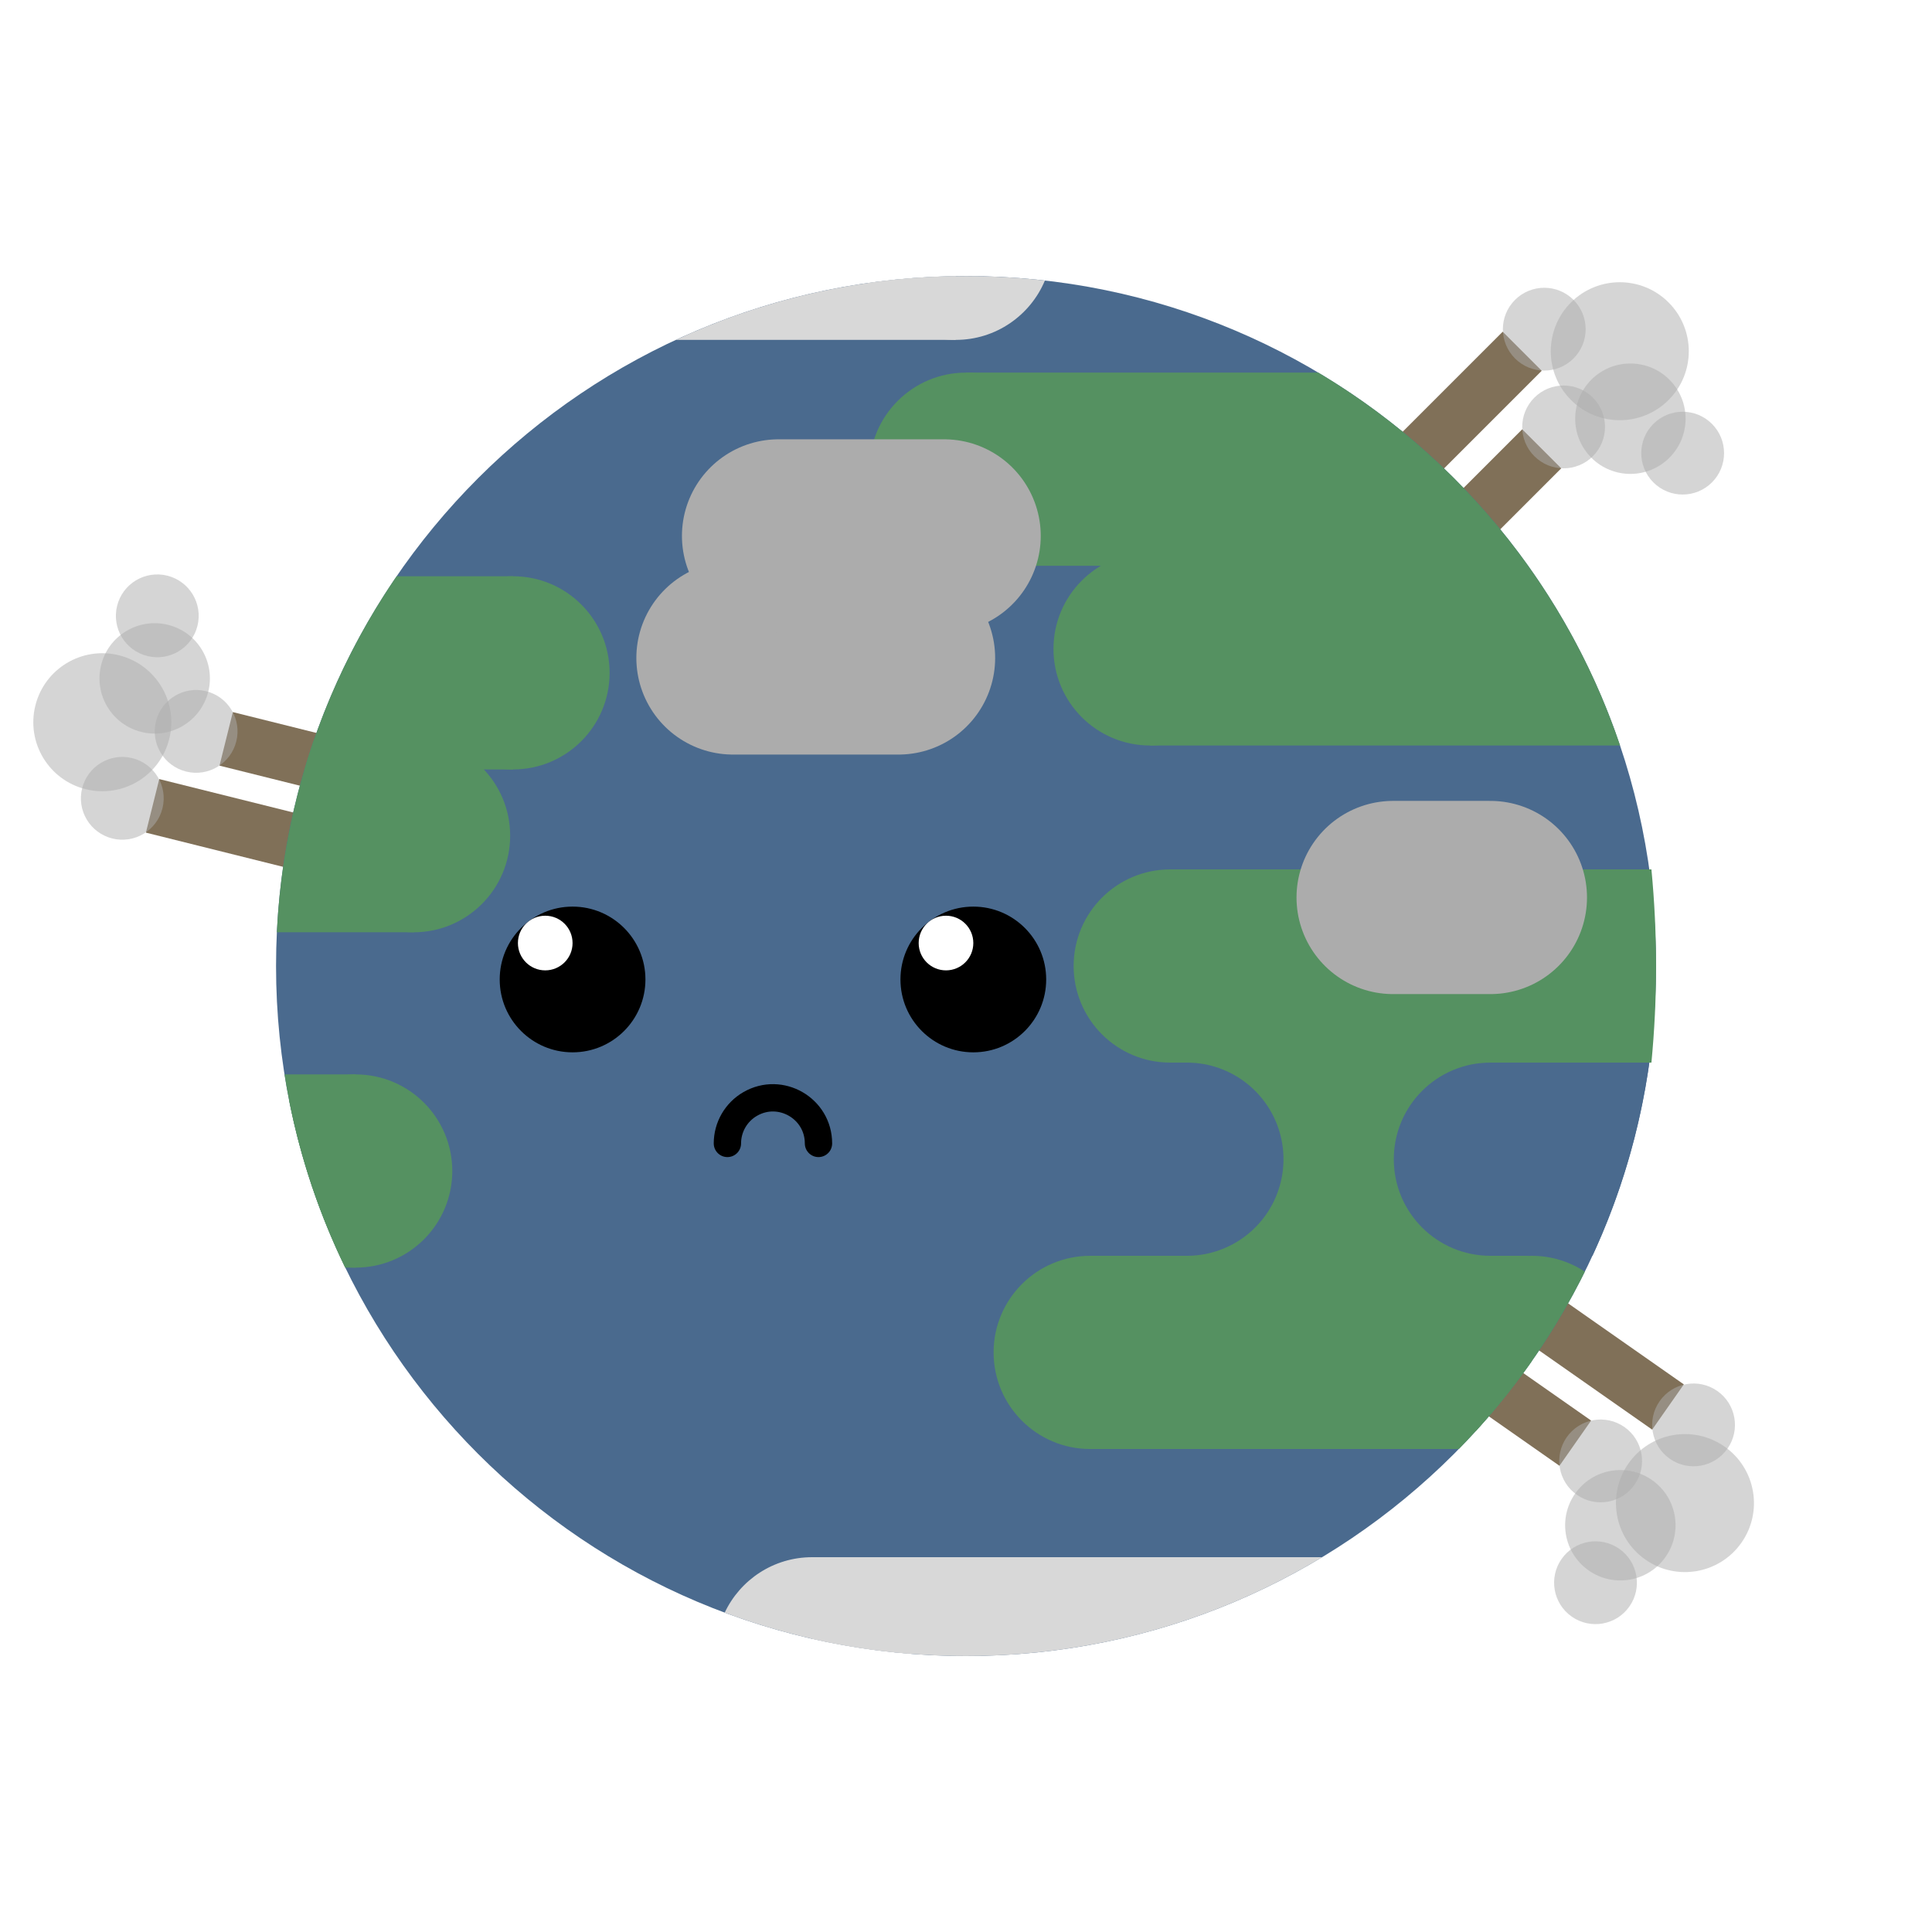
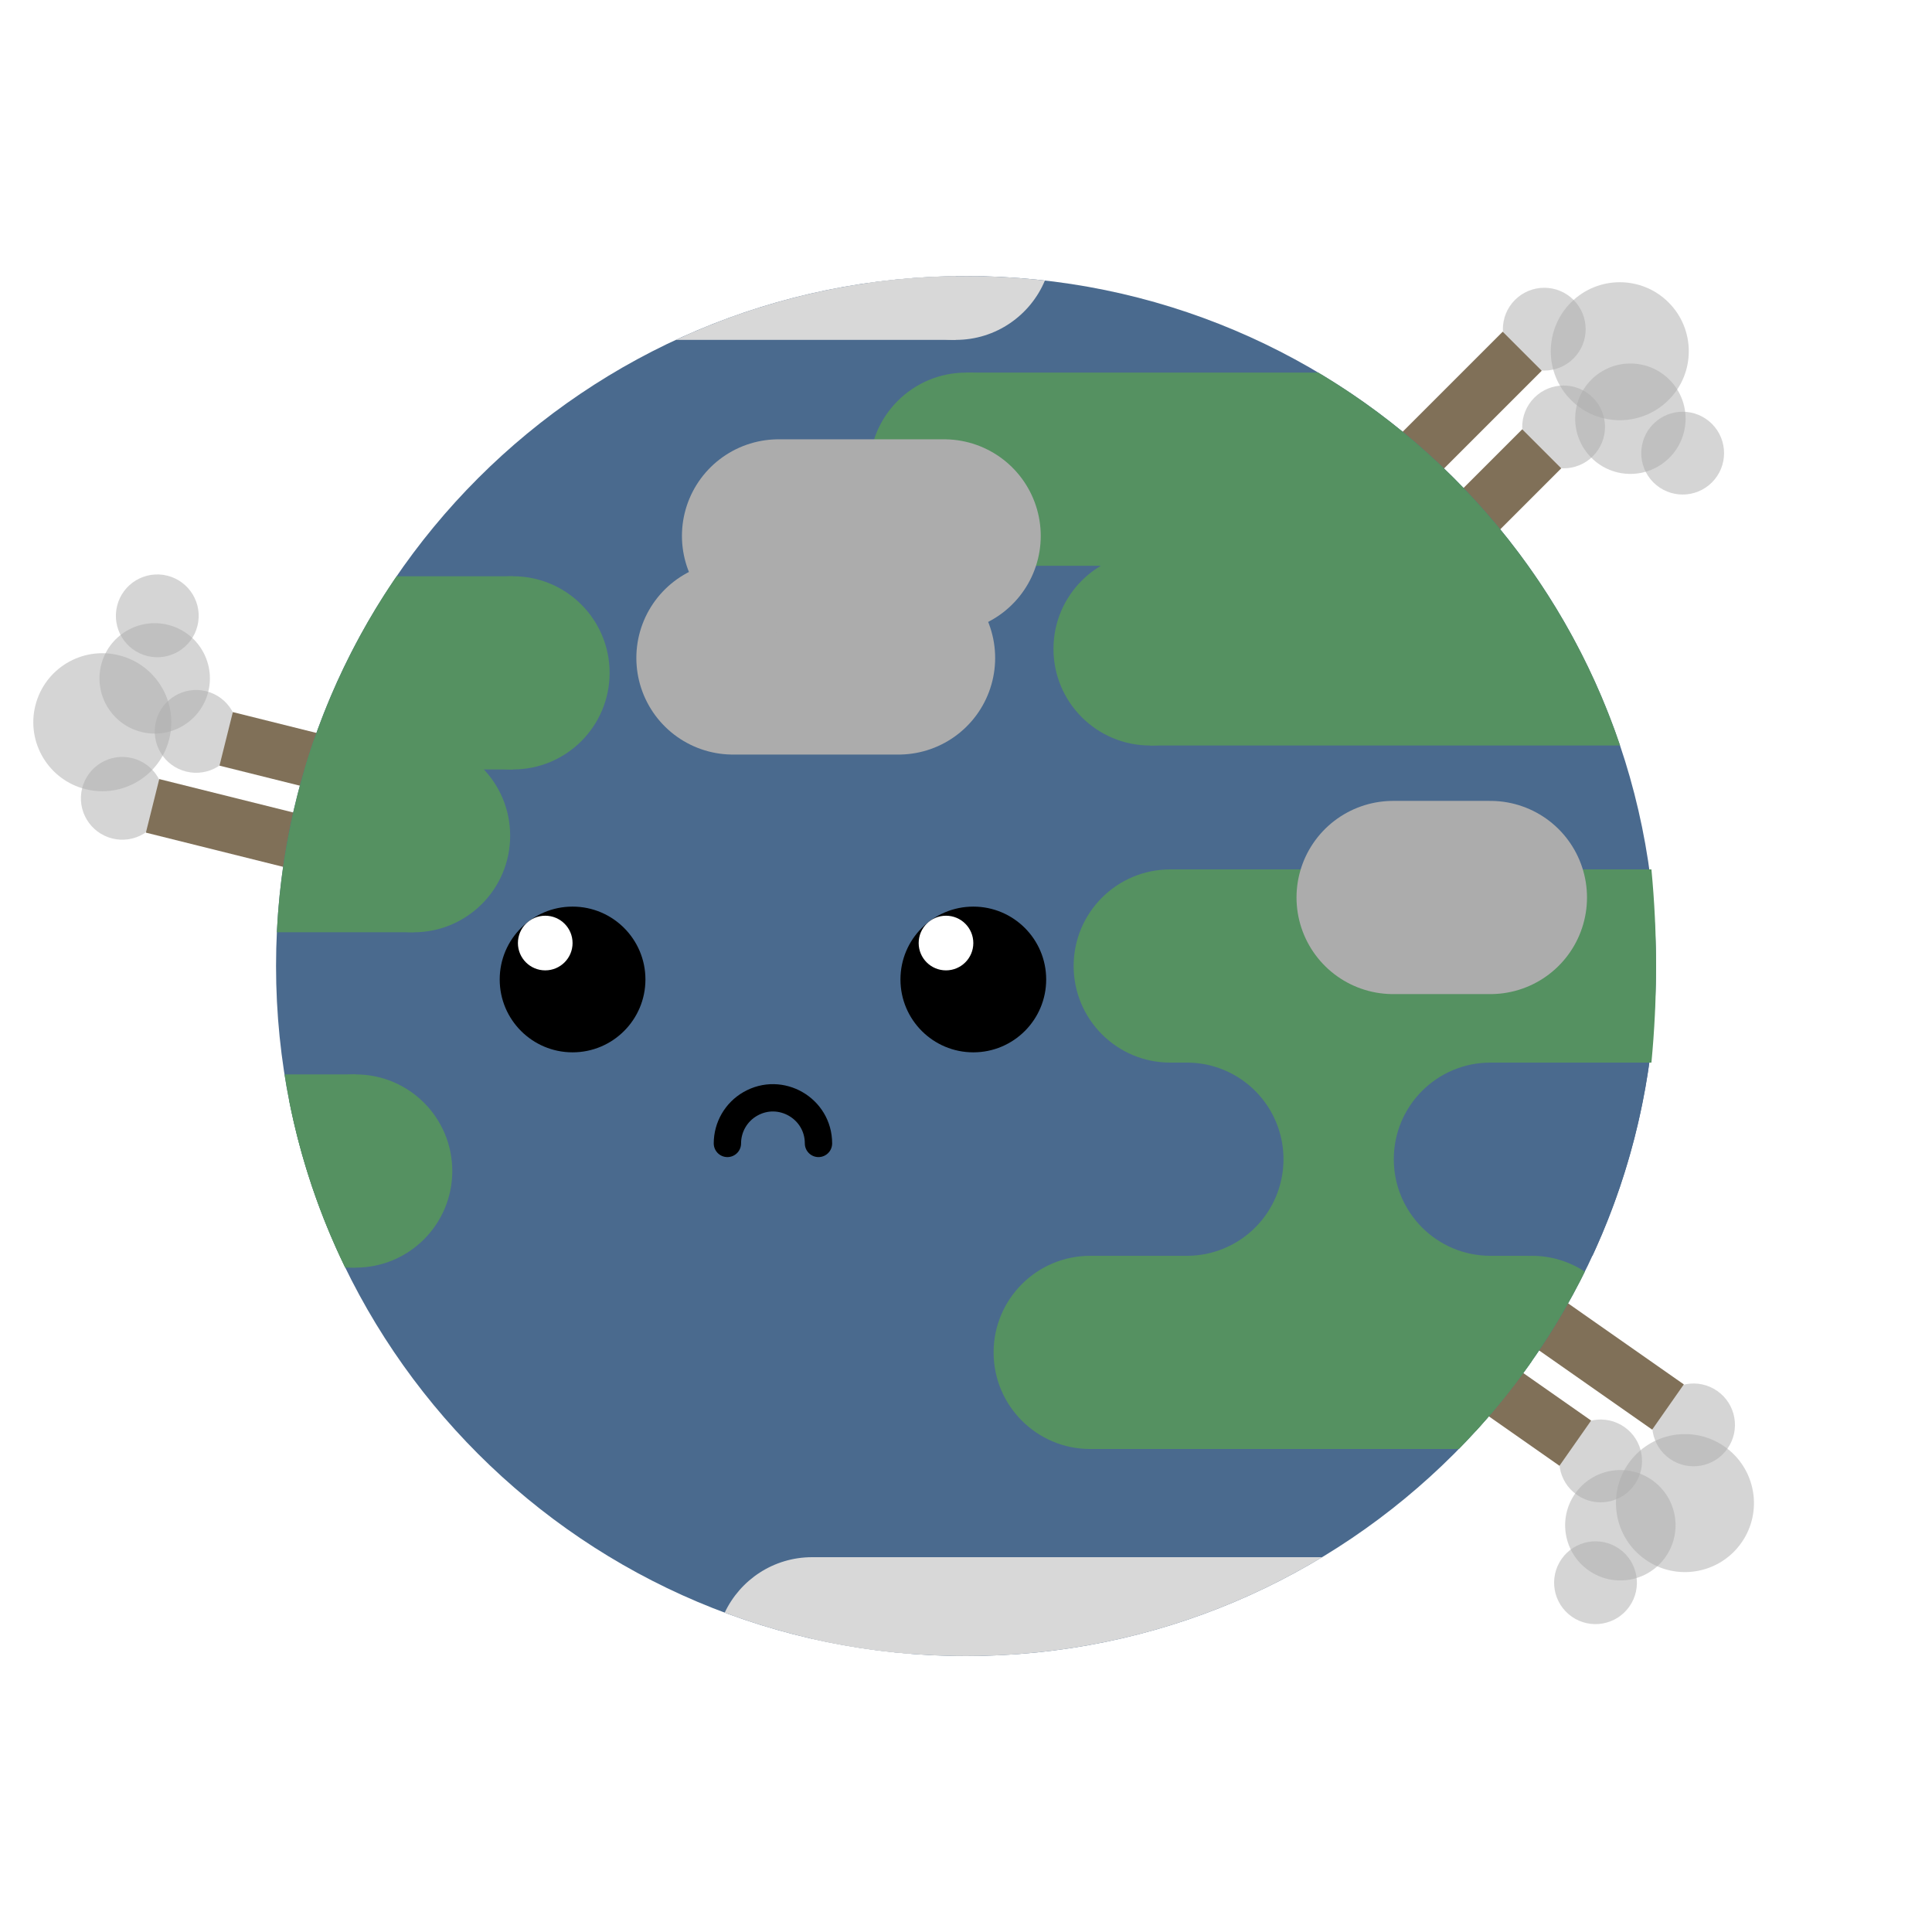
<svg xmlns="http://www.w3.org/2000/svg" xmlns:ns1="https://boxy-svg.com" viewBox="0 0 70 70" width="70px" height="70px">
  <defs>
    <ns1:grid x="0" y="0" width="5" height="5" />
  </defs>
-   <g transform="matrix(0.707107, 0.707106, -0.707106, 0.707107, 34.99993, -14.49749)">
-     <rect x="32.5" y="5" width="2" height="10" style="fill: rgb(128, 112, 88);" />
-     <rect x="35.5" y="7" width="2" height="10" style="fill: rgb(128, 112, 88);" />
-     <ellipse transform="matrix(1, -0.00004, 0.000036, 1, 12.01964, -4.707803)" cx="21.48" cy="8.578" rx="1.5" ry="1.5" style="fill: rgb(172, 172, 172); fill-opacity: 0.5;" />
-     <ellipse transform="matrix(1, -0.00004, 0.000038, 1, 0.198921, -11.79566)" cx="35.8" cy="14.297" rx="2.5" ry="2.5" style="fill: rgb(172, 172, 172); fill-opacity: 0.5;" />
-     <ellipse transform="matrix(1, -0.00004, 0.000036, 1, 15.01975, -2.699035)" cx="21.48" cy="8.578" rx="1.5" ry="1.5" style="fill: rgb(172, 172, 172); fill-opacity: 0.5;" />
-     <ellipse transform="matrix(1, -0.00004, 0.000034, 1, 9.359535, -7.479948)" cx="28.64" cy="11.438" rx="2" ry="2" style="fill: rgb(172, 172, 172); fill-opacity: 0.5;" />
-     <ellipse transform="matrix(1, -0.00004, 0.000033, 1, 18.74121, -5.077203)" cx="21.48" cy="8.578" rx="1.5" ry="1.5" style="fill: rgb(172, 172, 172); fill-opacity: 0.5;" />
-   </g>
-   <g transform="matrix(-0.573576, 0.819152, -0.819152, -0.573576, 83.74526, 26.40466)">
-     <rect x="32.5" y="5" width="2" height="10" style="fill: rgb(128, 112, 88);" />
-     <rect x="35.5" y="7" width="2" height="10" style="fill: rgb(128, 112, 88);" />
-     <ellipse transform="matrix(1, -0.00004, 0.000036, 1, 12.01964, -4.707803)" cx="21.48" cy="8.578" rx="1.5" ry="1.5" style="fill: rgb(172, 172, 172); fill-opacity: 0.5;" />
-     <ellipse transform="matrix(1, -0.00004, 0.000038, 1, 0.198921, -11.79566)" cx="35.8" cy="14.297" rx="2.5" ry="2.5" style="fill: rgb(172, 172, 172); fill-opacity: 0.5;" />
-     <ellipse transform="matrix(1, -0.00004, 0.000036, 1, 15.01975, -2.699035)" cx="21.48" cy="8.578" rx="1.5" ry="1.5" style="fill: rgb(172, 172, 172); fill-opacity: 0.5;" />
-     <ellipse transform="matrix(1, -0.00004, 0.000034, 1, 9.359535, -7.479948)" cx="28.64" cy="11.438" rx="2" ry="2" style="fill: rgb(172, 172, 172); fill-opacity: 0.5;" />
-     <ellipse transform="matrix(1, -0.00004, 0.000033, 1, 18.74121, -5.077203)" cx="21.48" cy="8.578" rx="1.5" ry="1.5" style="fill: rgb(172, 172, 172); fill-opacity: 0.5;" />
-   </g>
-   <g transform="matrix(0.241921, -0.970296, 0.970296, 0.241921, -7.427634, 60.49304)">
-     <rect x="32.5" y="5" width="2" height="10" style="fill: rgb(128, 112, 88);" />
-     <rect x="35.5" y="7" width="2" height="10" style="fill: rgb(128, 112, 88);" />
-     <ellipse transform="matrix(1, -0.00004, 0.000036, 1, 12.01964, -4.707803)" cx="21.48" cy="8.578" rx="1.5" ry="1.5" style="fill: rgb(172, 172, 172); fill-opacity: 0.5;" />
-     <ellipse transform="matrix(1, -0.00004, 0.000038, 1, 0.198921, -11.79566)" cx="35.8" cy="14.297" rx="2.5" ry="2.5" style="fill: rgb(172, 172, 172); fill-opacity: 0.5;" />
-     <ellipse transform="matrix(1, -0.00004, 0.000036, 1, 15.01975, -2.699035)" cx="21.48" cy="8.578" rx="1.5" ry="1.5" style="fill: rgb(172, 172, 172); fill-opacity: 0.5;" />
-     <ellipse transform="matrix(1, -0.00004, 0.000034, 1, 9.359535, -7.479948)" cx="28.64" cy="11.438" rx="2" ry="2" style="fill: rgb(172, 172, 172); fill-opacity: 0.5;" />
-     <ellipse transform="matrix(1, -0.00004, 0.000033, 1, 18.74121, -5.077203)" cx="21.48" cy="8.578" rx="1.5" ry="1.5" style="fill: rgb(172, 172, 172); fill-opacity: 0.5;" />
-   </g>
+   <ellipse transform="matrix(0.707136, 0.707078, -0.707082, 0.707133, 46.82803, -9.327249)" cx="21.48" cy="8.578" rx="1.5" ry="1.5" style="fill: rgb(172, 172, 172); fill-opacity: 0.5;" />
+   <ellipse transform="matrix(0.707136, 0.707077, -0.707082, 0.707133, 47.52902, -5.785423)" cx="21.48" cy="8.578" rx="1.5" ry="1.5" style="fill: rgb(172, 172, 172); fill-opacity: 0.5;" />
+   <rect x="32.5" y="5" width="2" height="10" style="fill: rgb(128, 112, 88);" transform="matrix(0.707108, 0.707106, -0.707106, 0.707107, 34.99992, -14.49748)" />
+   <rect x="35.5" y="7" width="2" height="10" style="fill: rgb(128, 112, 88);" transform="matrix(0.707106, 0.707106, -0.707107, 0.707107, 34.99999, -14.49747)" />
+   <ellipse transform="matrix(0.707136, 0.707079, -0.707079, 0.707134, 43.48134, -22.69766)" cx="35.8" cy="14.297" rx="2.5" ry="2.5" style="fill: rgb(172, 172, 172); fill-opacity: 0.5;" />
+   <ellipse transform="matrix(0.707137, 0.707079, -0.707083, 0.707131, 46.90721, -13.16845)" cx="28.64" cy="11.438" rx="2" ry="2" style="fill: rgb(172, 172, 172); fill-opacity: 0.5;" />
+   <ellipse transform="matrix(0.707136, 0.707077, -0.707085, 0.707131, 51.84211, -4.835576)" cx="21.48" cy="8.578" rx="1.5" ry="1.5" style="fill: rgb(172, 172, 172); fill-opacity: 0.5;" />
+   <ellipse transform="matrix(-0.573542, 0.819176, -0.819173, -0.573547, 80.70747, 38.95085)" cx="21.48" cy="8.578" rx="1.5" ry="1.5" style="fill: rgb(172, 172, 172); fill-opacity: 0.5;" />
+   <ellipse transform="matrix(-0.573542, 0.819176, -0.819173, -0.573547, 77.34119, 40.25622)" cx="21.48" cy="8.578" rx="1.5" ry="1.5" style="fill: rgb(172, 172, 172); fill-opacity: 0.5;" />
+   <rect x="32.5" y="5" width="2" height="10" style="fill: rgb(128, 112, 88);" transform="matrix(-0.573576, 0.819153, -0.819152, -0.573576, 83.74526, 26.40464)" />
+   <rect x="35.5" y="7" width="2" height="10" style="fill: rgb(128, 112, 88);" transform="matrix(-0.573576, 0.819151, -0.819152, -0.573576, 83.74526, 26.40471)" />
+   <ellipse transform="matrix(-0.573543, 0.819176, -0.819175, -0.573546, 93.2936, 33.33331)" cx="35.8" cy="14.297" rx="2.5" ry="2.5" style="fill: rgb(172, 172, 172); fill-opacity: 0.5;" />
+   <ellipse transform="matrix(-0.573544, 0.819175, -0.819172, -0.573548, 84.5041, 38.36187)" cx="28.64" cy="11.438" rx="2" ry="2" style="fill: rgb(172, 172, 172); fill-opacity: 0.5;" />
+   <ellipse transform="matrix(-0.573542, 0.819176, -0.819171, -0.573548, 77.15473, 44.6687)" cx="21.48" cy="8.578" rx="1.5" ry="1.5" style="fill: rgb(172, 172, 172); fill-opacity: 0.5;" />
+   <ellipse transform="matrix(0.241882, -0.970306, 0.970305, 0.241886, -9.087797, 47.69153)" cx="21.48" cy="8.578" rx="1.5" ry="1.5" style="fill: rgb(172, 172, 172); fill-opacity: 0.5;" />
+   <ellipse transform="matrix(0.241882, -0.970306, 0.970305, 0.241886, -6.412908, 45.2665)" cx="21.48" cy="8.578" rx="1.5" ry="1.5" style="fill: rgb(172, 172, 172); fill-opacity: 0.5;" />
+   <rect x="32.5" y="5" width="2" height="10" style="fill: rgb(128, 112, 88);" transform="matrix(0.241921, -0.970296, 0.970296, 0.241921, -7.427633, 60.49304)" />
+   <rect x="35.5" y="7" width="2" height="10" style="fill: rgb(128, 112, 88);" transform="matrix(0.241921, -0.970296, 0.970296, 0.241921, -7.427632, 60.49304)" />
+   <ellipse transform="matrix(0.241882, -0.970306, 0.970305, 0.241885, -18.8248, 57.4464)" cx="35.8" cy="14.297" rx="2.5" ry="2.5" style="fill: rgb(172, 172, 172); fill-opacity: 0.5;" />
+   <ellipse transform="matrix(0.241882, -0.970305, 0.970304, 0.241888, -12.42113, 49.60196)" cx="28.64" cy="11.438" rx="2" ry="2" style="fill: rgb(172, 172, 172); fill-opacity: 0.5;" />
+   <ellipse transform="matrix(0.241882, -0.970306, 0.970304, 0.24189, -7.820131, 41.08024)" cx="21.48" cy="8.578" rx="1.5" ry="1.5" style="fill: rgb(172, 172, 172); fill-opacity: 0.5;" />
  <ellipse transform="matrix(1, 0.000066, -0.000066, 1, 19.14811, 28.0426)" cx="15.854" cy="6.958" rx="25" ry="25" style="fill: rgb(74, 106, 142);" />
  <rect x="43" y="37.866" width="11.475" height="9.169" style="fill: rgb(85, 145, 97);" />
  <line style="fill: rgb(3, 226, 10); stroke-linecap: round; stroke-width: 7; stroke: rgb(74, 106, 142);" x1="27.003" y1="42" x2="43.003" y2="42" ns1:origin="0 0" />
  <path d="M 34.628 12.315 L 24.485 12.315 C 27.575 10.88 31.009 10.058 34.628 10.005 Z" style="fill: rgb(216, 216, 216);" />
  <path d="M 34.628 12.315 C 33.208 12.315 31.986 11.469 31.437 10.254 C 32.601 10.088 33.792 10.002 35.003 10.002 C 35.969 10.002 36.922 10.057 37.859 10.164 C 37.331 11.427 36.083 12.315 34.628 12.315 Z" style="fill: rgb(216, 216, 216);" />
  <path d="M 29.425 56.42 C 31.357 56.42 32.923 57.985 32.925 59.917 C 30.597 59.726 28.36 59.215 26.257 58.43 C 26.817 57.242 28.025 56.42 29.425 56.42 Z" style="fill: rgb(216, 216, 216);" />
  <path d="M 29.425 56.42 L 47.903 56.42 C 44.136 58.694 39.721 60.002 35 60.002 C 33.084 60.002 31.218 59.786 29.425 59.378 Z" style="fill: rgb(216, 216, 216);" />
  <ellipse transform="matrix(1, -0.000001, 0.000002, 1, -9.967079, -10.75957)" cx="44.967" cy="27.76" rx="3.5" ry="3.5" style="fill: rgb(85, 145, 97);" />
  <path d="M 35 13.5 L 47.763 13.5 C 50.58 15.175 53.039 17.388 55 19.997 L 55 20.5 L 35 20.5 Z" style="fill: rgb(85, 145, 97);" />
  <ellipse transform="matrix(1, -0.000001, 0.000002, 1, -3.297779, -4.249197)" cx="44.967" cy="27.76" rx="3.5" ry="3.5" style="fill: rgb(85, 145, 97);" />
  <path d="M 41.67 20.011 L 55.011 20.011 C 56.588 22.112 57.841 24.47 58.698 27.011 L 41.67 27.011 Z" style="fill: rgb(85, 145, 97);" />
  <path d="M 18.587 20.878 L 18.587 27.878 L 11.032 27.878 C 11.78 25.355 12.916 22.999 14.371 20.878 Z" style="fill: rgb(85, 145, 97);" />
  <ellipse transform="matrix(1, -0.000001, 0.000002, 1, -26.37968, -3.381461)" cx="44.967" cy="27.76" rx="3.5" ry="3.5" style="fill: rgb(85, 145, 97);" />
  <path d="M 14.984 26.778 L 14.984 33.778 L 10.031 33.778 C 10.149 31.336 10.617 28.987 11.386 26.778 Z" style="fill: rgb(85, 145, 97);" />
  <ellipse transform="matrix(1, -0.000001, 0.000002, 1, -29.98295, 2.519195)" cx="44.967" cy="27.76" rx="3.5" ry="3.5" style="fill: rgb(85, 145, 97);" />
  <path d="M 12.888 38.928 L 12.888 45.928 L 12.51 45.928 C 11.451 43.753 10.699 41.4 10.309 38.928 Z" style="fill: rgb(85, 145, 97);" />
  <path d="M 16.387 42.428 C 16.387 44.361 14.82 45.928 12.887 45.928 C 12.756 45.928 12.627 45.921 12.499 45.907 C 11.584 44.021 10.898 42.002 10.479 39.888 C 11.107 39.293 11.954 38.928 12.887 38.928 C 14.82 38.928 16.387 40.495 16.387 42.428 Z" style="fill: rgb(85, 145, 97);" />
  <ellipse transform="matrix(1, -0.000001, 0.000002, 1, 9.032925, 14.24024)" cx="44.967" cy="27.76" rx="3.5" ry="3.5" style="fill: rgb(74, 106, 142);" />
  <path d="M 54 38.5 L 59.759 38.5 C 59.414 40.967 58.708 43.319 57.697 45.5 L 54 45.5 Z" style="fill: rgb(74, 106, 142);" />
  <ellipse transform="matrix(1, -0.000001, 0.000001, 1.000001, -2.567032, 7.240026)" cx="44.967" cy="27.76" rx="3.5" ry="3.5" style="fill: rgb(85, 145, 97);" />
  <path d="M 42.402 31.5 L 59.834 31.5 C 59.944 32.645 60.002 33.814 60.002 35.003 C 60.002 36.19 59.944 37.357 59.834 38.5 L 42.402 38.5 Z" style="fill: rgb(85, 145, 97);" />
  <line style="stroke-linecap: round; stroke-width: 7; fill: rgb(195, 195, 195); stroke: rgb(172, 172, 172);" x1="26.556" y1="23.839" x2="32.556" y2="23.839" ns1:origin="0 0" />
  <line style="stroke-linecap: round; stroke-width: 7; fill: rgb(195, 195, 195); stroke: rgb(172, 172, 172);" x1="28.208" y1="19.417" x2="34.208" y2="19.417" ns1:origin="0 0" />
  <line style="stroke-linecap: round; stroke-width: 7; fill: rgb(195, 195, 195); stroke: rgb(172, 172, 172);" x1="50.475" y1="32.518" x2="54" y2="32.518" ns1:origin="0 0" />
  <g transform="matrix(0.066001, 0, 0, 0.066001, 25.22248, 33.95663)">
    <path style="paint-order: stroke; fill: rgba(0, 0, 0, 0); stroke-linecap: round; stroke-width: 15; stroke: rgb(0, 0, 0);" d="M 17.162 88.167 C 17.162 107.413 37.995 119.441 54.662 109.818 C 62.397 105.352 67.162 97.099 67.162 88.167" transform="matrix(-1, 0, 0, -1, 84.32401, 201.3719)" />
    <ellipse transform="matrix(1.000001, -0.000022, 0.000021, 1, -854.2659, -428.3007)" cx="1006.417" cy="451.528" rx="40" ry="40" />
    <ellipse transform="matrix(1, -0.000017, 0.000018, 1, -240.2495, -166.11)" cx="377.405" cy="169.323" rx="15" ry="15" style="fill: rgb(255, 255, 255);" />
    <ellipse transform="matrix(1.000001, -0.000021, 0.00002, 1, -1074.265, -428.3023)" cx="1006.419" cy="451.527" rx="40" ry="40" />
    <ellipse transform="matrix(1, -0.000019, 0.000021, 1, -460.2492, -166.1095)" cx="377.406" cy="169.323" rx="15" ry="15" style="fill: rgb(255, 255, 255);" />
  </g>
  <ellipse transform="matrix(1, -0.000001, 0.000001, 1, -5.467087, 21.24037)" cx="44.967" cy="27.76" rx="3.5" ry="3.5" style="fill: rgb(85, 145, 97);" />
  <path d="M 39.502 45.5 L 55.35 45.5 C 55.45 46.645 55.502 47.814 55.502 49.003 C 55.502 49.107 55.502 49.212 55.501 49.316 C 54.708 50.45 53.823 51.515 52.857 52.5 L 39.502 52.5 Z" style="fill: rgb(85, 145, 97);" />
  <path d="M 52 49 C 52 47.067 53.567 45.5 55.5 45.5 C 56.21 45.5 56.87 45.711 57.422 46.075 C 56.377 48.186 55.042 50.129 53.47 51.852 C 52.58 51.217 52 50.176 52 49 Z" style="fill: rgb(85, 145, 97);" />
</svg>
